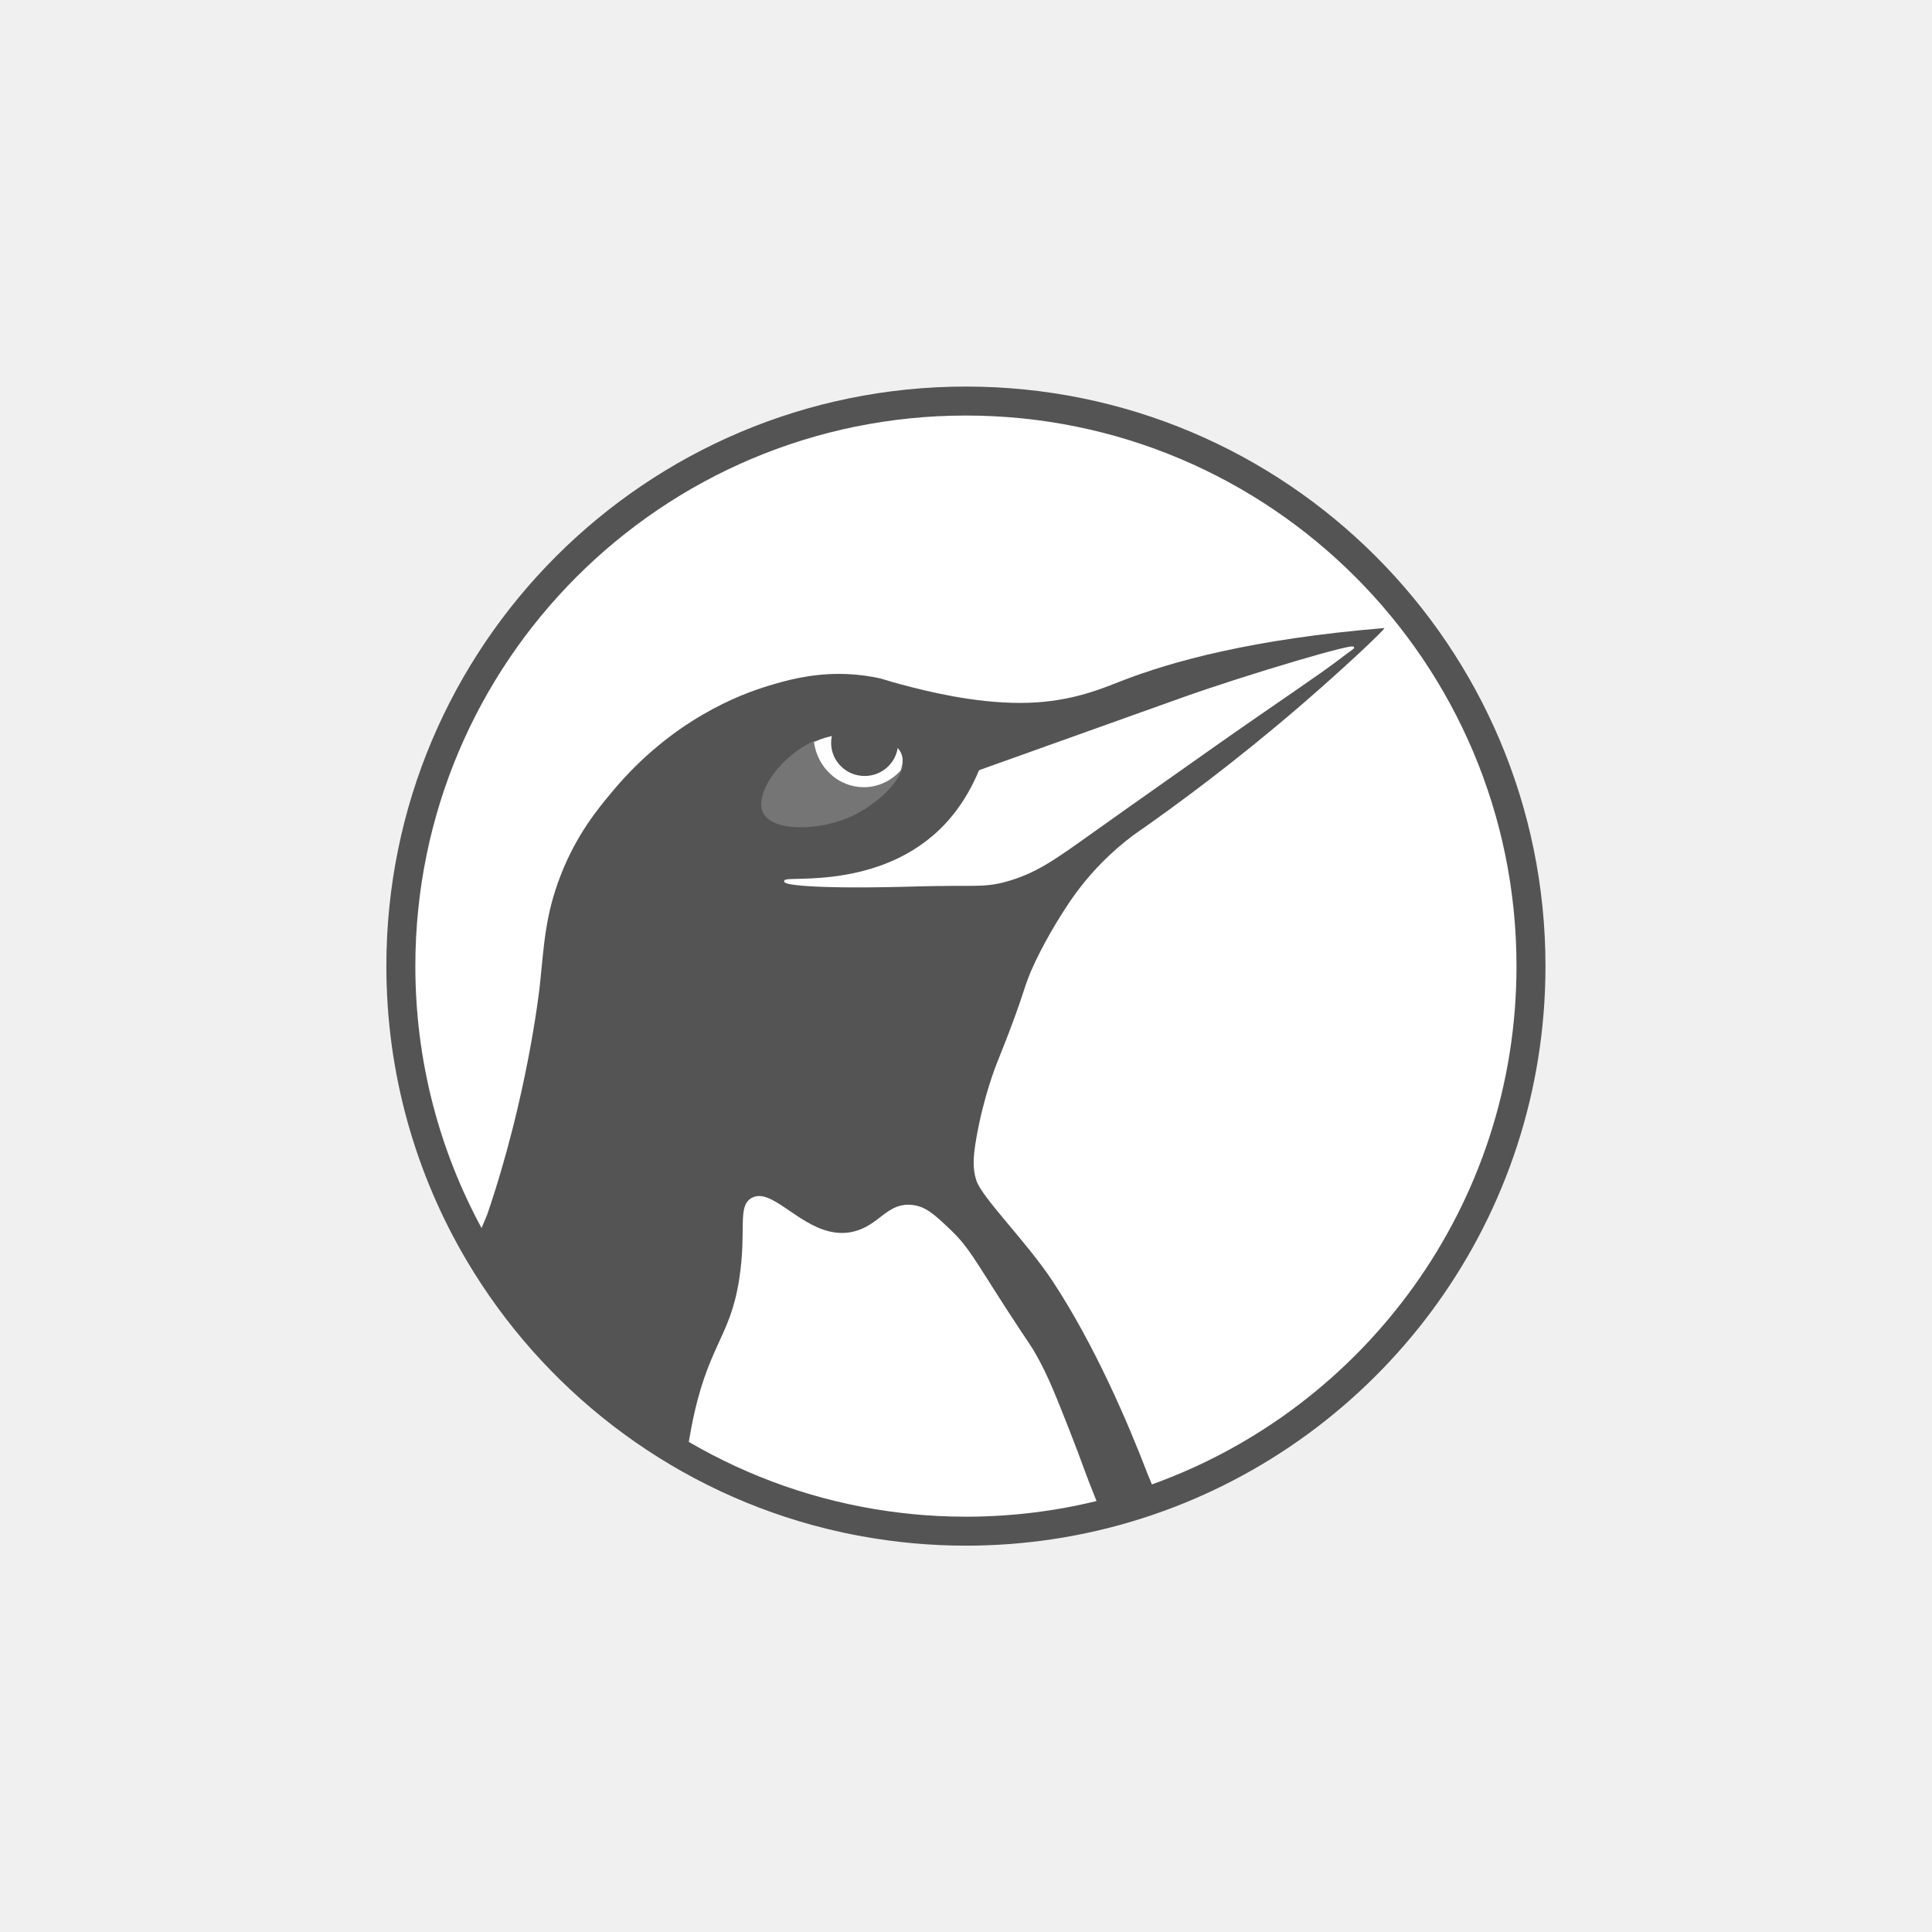
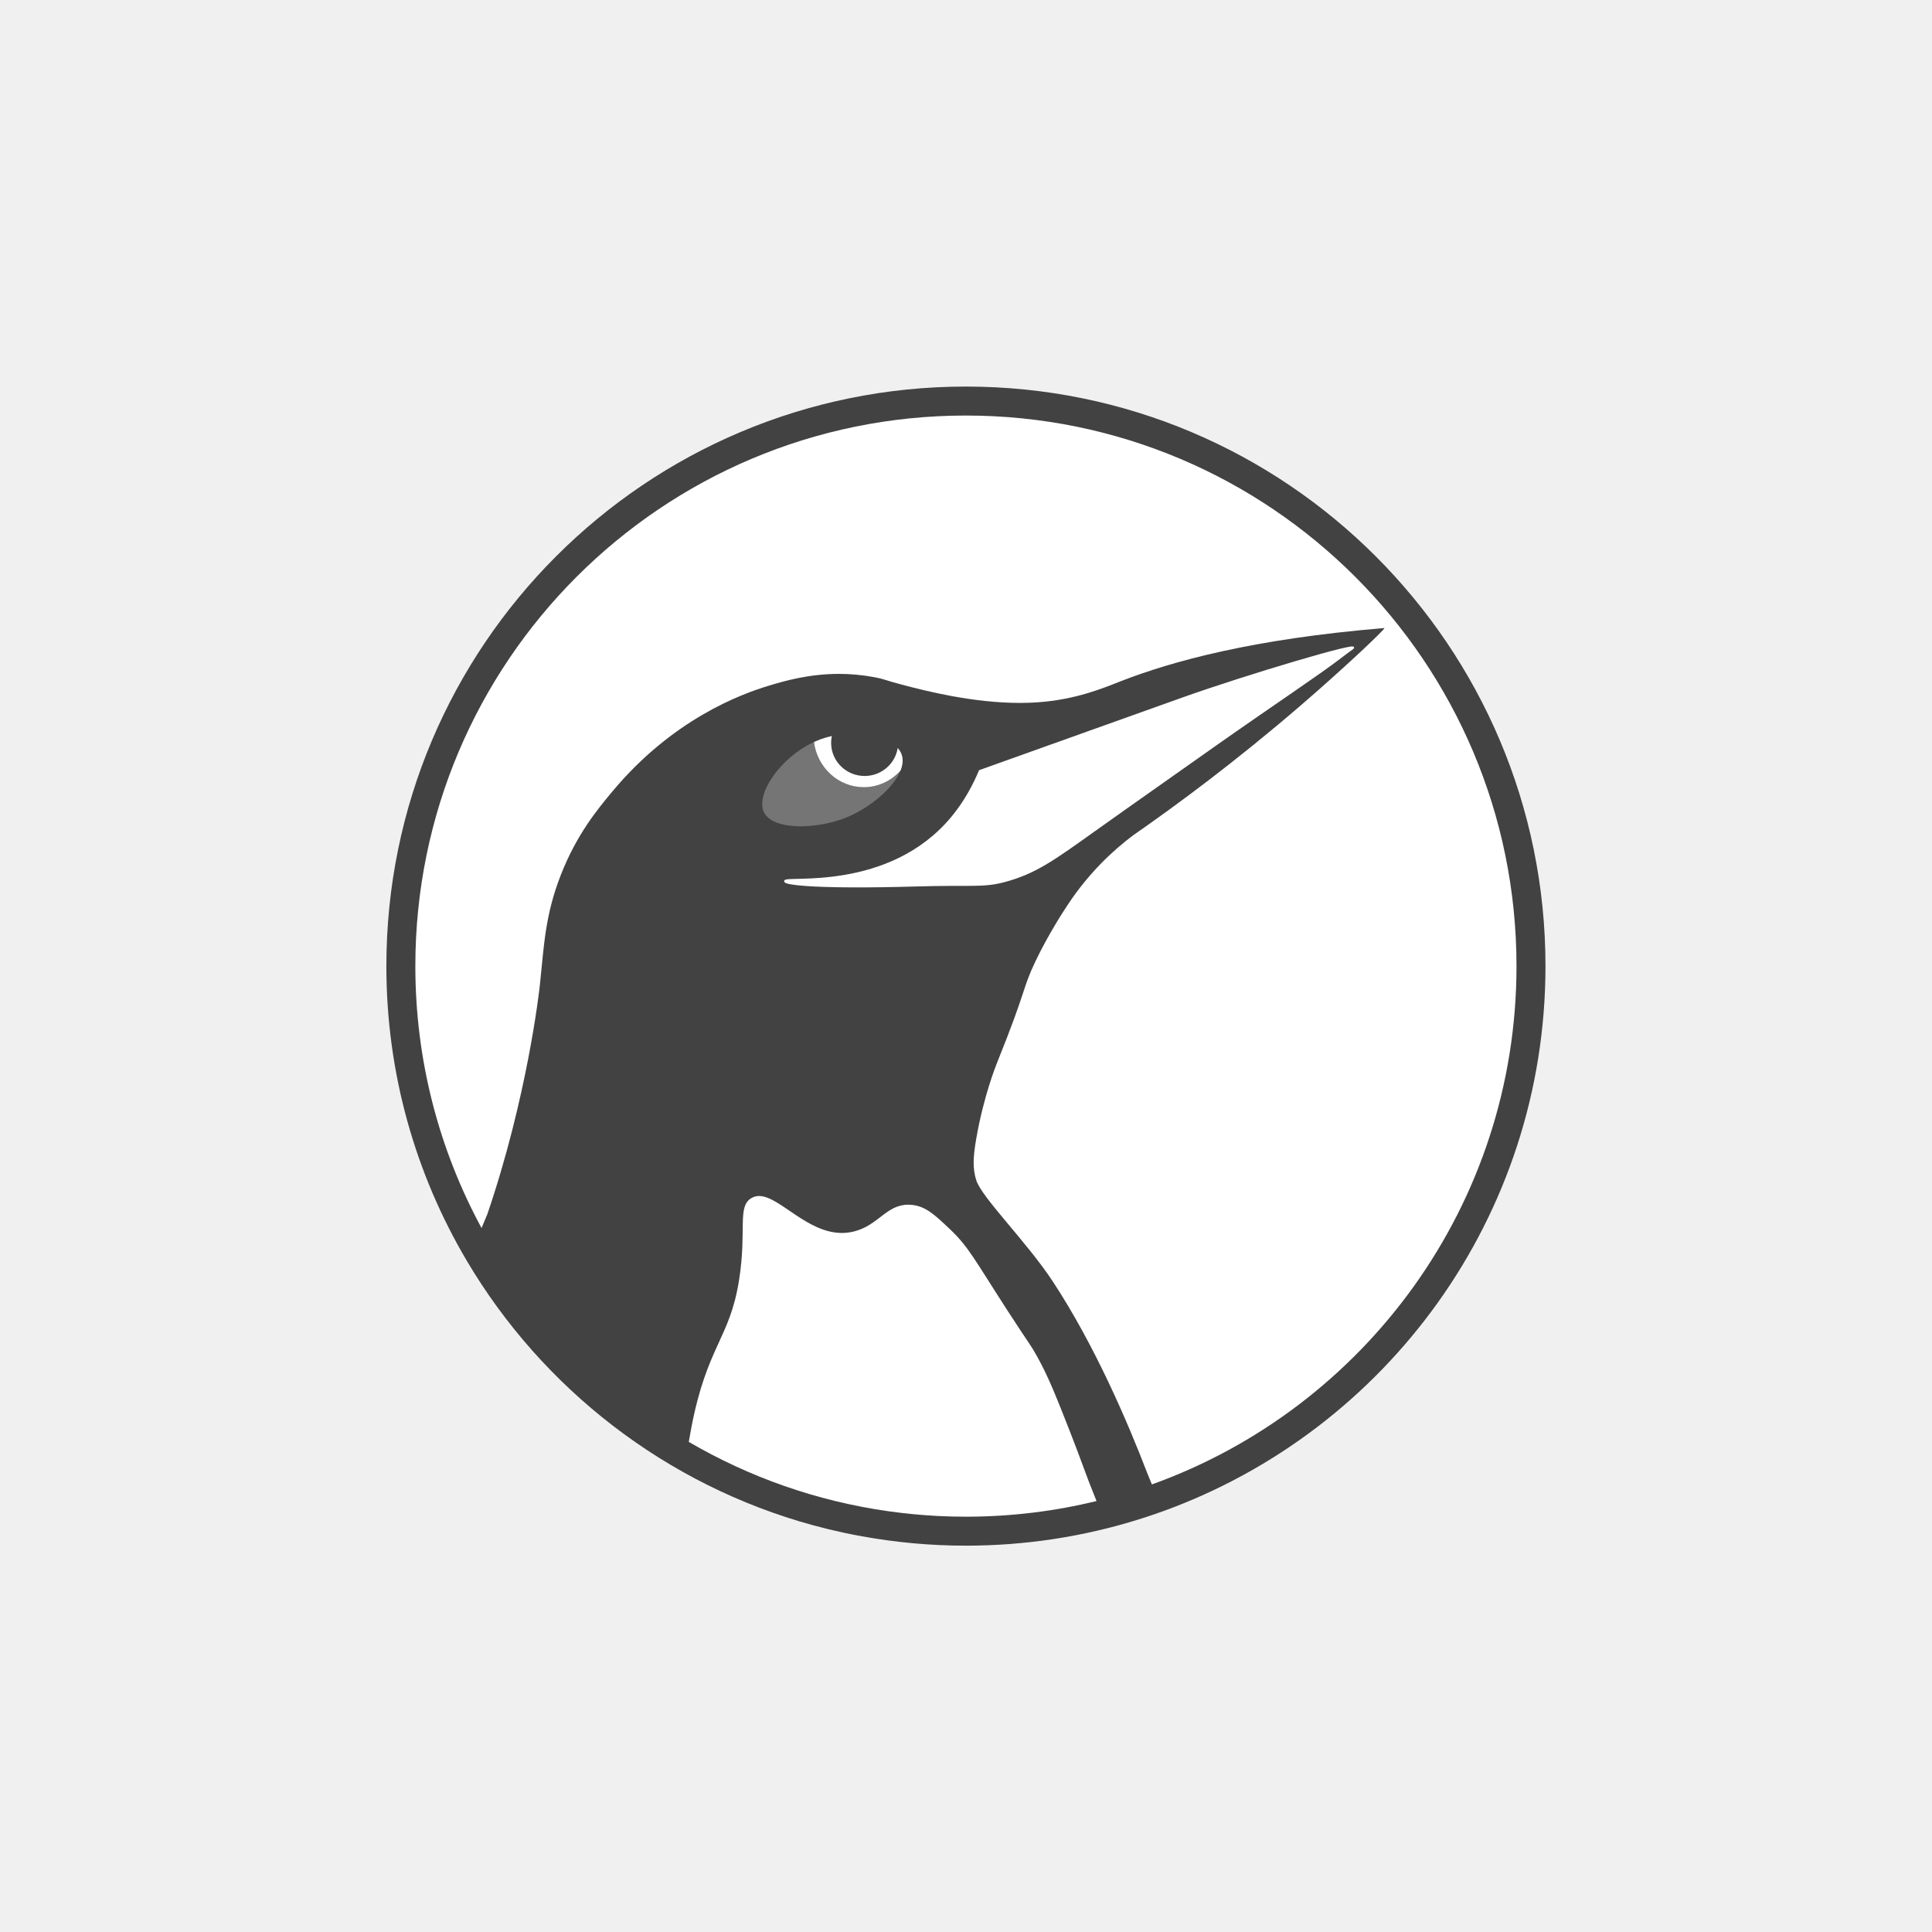
<svg xmlns="http://www.w3.org/2000/svg" width="100%" height="100%" viewBox="0 0 4167 4167" version="1.1" xml:space="preserve" style="fill-rule:evenodd;clip-rule:evenodd;stroke-miterlimit:10;">
  <rect id="Logo-Margin" x="0" y="0.42" width="4166.67" height="4166.67" style="fill:none;" />
  <g>
-     <path d="M2083.33,3303.94c-325.926,0 -632.342,-126.921 -862.806,-357.385c-230.463,-230.459 -357.385,-536.879 -357.385,-862.805c0,-325.926 126.922,-632.342 357.385,-862.806c230.464,-230.464 536.88,-357.385 862.806,-357.385c325.926,0 632.342,126.921 862.806,357.385c230.464,230.464 357.385,536.88 357.385,862.806c0,325.926 -126.921,632.346 -357.385,862.805c-230.464,230.464 -536.88,357.385 -862.806,357.385" style="fill:white;" />
-     <path d="M2083.33,833.753c-690.358,0 -1250,559.646 -1250,1250c0,231.846 63.159,448.9 173.154,635c163.28,276.238 429.796,484.213 746.48,570.788c22.125,6.045 44.491,11.5 67.087,16.345c12.992,2.788 26.083,5.3 39.221,7.68c72.704,13.179 147.554,20.187 224.058,20.187c32.059,0 63.825,-1.237 95.275,-3.621c30.188,-2.291 60.084,-5.637 89.634,-10.016c16.833,-2.5 33.529,-5.363 50.133,-8.525c65.292,-12.425 128.762,-29.975 190.029,-52.125c481.075,-173.946 824.929,-634.621 824.929,-1175.71c0,-690.354 -559.646,-1250 -1250,-1250Zm-1044.7,1814.95c-91.058,-168.004 -142.8,-360.425 -142.8,-564.954c0,-655.837 531.659,-1187.5 1187.5,-1187.5c655.838,0 1187.5,531.663 1187.5,1187.5c0,515.042 -327.946,953.392 -786.375,1117.9c-3.171,-7.717 -6.379,-15.442 -9.533,-23.15c-42.367,-110.508 -113.65,-276.908 -204.179,-414.562c-55.838,-84.913 -152.838,-180.571 -164.996,-218.025c-8.4,-25.884 -6.867,-51.3 0,-90.842c15.8,-91 42.604,-157.571 45,-163.521c66.096,-164.25 52.896,-155.771 82.496,-218.021c29.15,-61.291 64.958,-114.75 64.958,-114.75c18.342,-28.716 43.15,-62.191 76.233,-96.096c24.225,-24.829 48.125,-45 69.788,-61.22c95.025,-66.05 220.583,-158.905 361.108,-279.863c91.171,-78.475 182.667,-164.583 180.554,-167.012c-0.025,-0.03 -0.066,-0.042 -0.12,-0.042c-0.092,0 -0.213,0.033 -0.359,0.083c-283.933,23.509 -458.583,71.904 -568.412,114.792c-37.746,14.737 -96.559,39.721 -180,45.421c-12.363,0.846 -24.817,1.229 -37.242,1.229c-102.162,0 -203.121,-26.05 -247.75,-37.567c-44.675,-11.529 -42.108,-13.487 -67.5,-18.166c-26.533,-4.896 -51.633,-6.871 -75.054,-6.871c-64.379,0 -116.054,14.912 -149.938,25.037c-63.82,19.071 -209.104,73.834 -337.491,227.109c-34.029,40.62 -78.529,94.695 -112.5,181.687c-34.229,87.663 -36.221,153.579 -45,236.192c-1.613,15.225 -27.346,243.025 -113.429,495.4c-3.98,9.816 -8.146,19.766 -12.459,29.812Z" style="fill:rgb(84,84,84);" />
-     <path d="M1942.35,1661.92c-19.791,22.063 -47.945,35.921 -79.304,35.921c-54.983,0 -100.275,-42.421 -107.433,-97.4c-73.958,34.158 -126.917,113.75 -107.592,152.029c19.6,38.825 114.467,36.971 179.471,9.854c47.925,-20 99.558,-62.071 114.858,-100.404Z" style="fill:rgb(117,117,117);stroke:rgb(117,117,117);stroke-width:4.17px;" />
+     <path d="M2083.33,3302.86c-325.635,0 -631.778,-126.808 -862.036,-357.066c-230.258,-230.254 -357.066,-536.401 -357.066,-862.036c0,-325.636 126.808,-631.778 357.066,-862.037c230.258,-230.258 536.401,-357.066 862.036,-357.066c325.636,0 631.778,126.808 862.036,357.066c230.259,230.259 357.067,536.401 357.067,862.037c0,325.635 -126.808,631.782 -357.067,862.036c-230.258,230.258 -536.4,357.066 -862.036,357.066" style="fill:white;" />
+     <path d="M2083.33,833.753c-690.358,0 -1250,559.646 -1250,1250c0,231.846 63.159,448.9 173.154,635c163.28,276.238 429.796,484.213 746.48,570.788c22.125,6.045 44.491,11.5 67.087,16.345c12.992,2.788 26.083,5.3 39.221,7.68c72.704,13.179 147.554,20.187 224.058,20.187c32.059,0 63.825,-1.237 95.275,-3.621c30.188,-2.291 60.084,-5.637 89.634,-10.016c16.833,-2.5 33.529,-5.363 50.133,-8.525c65.292,-12.425 128.762,-29.975 190.029,-52.125c481.075,-173.946 824.929,-634.621 824.929,-1175.71c0,-690.354 -559.646,-1250 -1250,-1250Zm-1044.7,1814.95c-91.058,-168.004 -142.8,-360.425 -142.8,-564.954c0,-655.837 531.659,-1187.5 1187.5,-1187.5c655.838,0 1187.5,531.663 1187.5,1187.5c0,515.042 -327.946,953.392 -786.375,1117.9c-3.171,-7.717 -6.379,-15.442 -9.533,-23.15c-42.367,-110.508 -113.65,-276.908 -204.179,-414.562c-55.838,-84.913 -152.838,-180.571 -164.996,-218.025c-8.4,-25.884 -6.867,-51.3 0,-90.842c15.8,-91 42.604,-157.571 45,-163.521c66.096,-164.25 52.896,-155.771 82.496,-218.021c29.15,-61.291 64.958,-114.75 64.958,-114.75c18.342,-28.716 43.15,-62.191 76.233,-96.096c24.225,-24.829 48.125,-45 69.788,-61.22c95.025,-66.05 220.583,-158.905 361.108,-279.863c91.171,-78.475 182.667,-164.583 180.554,-167.012c-0.025,-0.03 -0.066,-0.042 -0.12,-0.042c-0.092,0 -0.213,0.033 -0.359,0.083c-283.933,23.509 -458.583,71.904 -568.412,114.792c-37.746,14.737 -96.559,39.721 -180,45.421c-12.363,0.846 -24.817,1.229 -37.242,1.229c-102.162,0 -203.121,-26.05 -247.75,-37.567c-44.675,-11.529 -42.108,-13.487 -67.5,-18.166c-26.533,-4.896 -51.633,-6.871 -75.054,-6.871c-64.379,0 -116.054,14.912 -149.938,25.037c-63.82,19.071 -209.104,73.834 -337.491,227.109c-34.029,40.62 -78.529,94.695 -112.5,181.687c-34.229,87.663 -36.221,153.579 -45,236.192c-1.613,15.225 -27.346,243.025 -113.429,495.4c-3.98,9.816 -8.146,19.766 -12.459,29.812Z" style="fill:rgb(66,66,66);" />
+     <path d="M1942.35,1661.92c-19.791,22.063 -47.945,35.921 -79.304,35.921c-54.983,0 -100.275,-42.421 -107.433,-97.4c-73.958,34.158 -126.917,113.75 -107.592,152.029c19.6,38.825 114.467,36.971 179.471,9.854c47.925,-20 99.558,-62.071 114.858,-100.404Z" style="fill:rgb(117,117,117);" />
    <path d="M1794.06,1587.92c-0.953,4.628 -1.469,9.411 -1.469,14.319c0,39.446 32.362,71.421 72.283,71.421l0.423,-0.001c35.902,-0.203 65.515,-26.295 70.906,-60.316l0.361,0.406c3.701,4.205 6.517,8.828 8.26,13.861c1.184,3.413 1.8,6.963 2,10.596c0.425,7.567 -1.225,15.558 -4.479,23.717c-19.633,21.89 -47.506,35.703 -78.57,35.918l-0.734,0.002c-54.979,0 -100.275,-42.42 -107.433,-97.4c0.775,-0.358 1.533,-0.741 2.312,-1.091c7.871,-3.509 15.967,-6.509 24.233,-8.879c3.917,-1.125 7.925,-2.121 12,-3l-0.093,0.447Z" style="fill:white;" />
    <path d="M1637.72,2579.59c43.797,0.666 102.683,79.468 177.822,79.692l1.111,-0.002c8.532,-0.063 17.272,-1.144 26.223,-3.471c51.787,-13.471 69.178,-57.5 115.943,-57.471l1.165,0.01c2.345,0.038 4.761,0.186 7.258,0.452c29.567,3.154 48.559,21.117 81.48,52.254c40.604,38.405 53.241,65.775 124.37,175.775c49.667,76.809 49.105,72.113 64.325,99.763c23.684,42.996 38.98,81.508 68.621,156.767c29.029,73.716 33.075,90.462 58.979,154.166c-88.893,21.644 -181.675,33.36 -277.139,33.721l-4.548,0.008c-9.063,0 -18.092,-0.137 -27.104,-0.341c-2.563,-0.059 -5.121,-0.134 -7.679,-0.204c-7.321,-0.213 -14.625,-0.488 -21.917,-0.834c-1.904,-0.091 -3.817,-0.15 -5.721,-0.25c-8.242,-0.429 -16.454,-0.962 -24.646,-1.562c-3.712,-0.267 -7.412,-0.575 -11.116,-0.879c-4.734,-0.392 -9.459,-0.813 -14.18,-1.259c-17.45,-1.637 -34.783,-3.662 -52.008,-6.05c-0.929,-0.129 -1.862,-0.258 -2.792,-0.387c-155.183,-21.871 -300.708,-73.767 -430.57,-149.563c1.604,-9.721 3.458,-20.096 5.616,-31.316c34.071,-176.805 82.842,-190.588 102.925,-318.288c16.771,-106.617 -4.296,-156.879 25.734,-175.775c5.449,-3.429 11.181,-4.945 17.202,-4.96l0.646,0.004Z" style="fill:white;" />
    <path d="M2358.46,1792.44c0,0 87.842,-62.667 261.804,-185.071c129.396,-91.046 224.455,-153.8 270.83,-189.583c8.65,-6.675 17.445,-13.159 26.304,-19.55c20.508,-14.796 -226.942,58.333 -366.717,108.208c-145.446,51.904 -292.033,104.3 -437.433,156.346c-12.263,29.275 -31.042,65.837 -59.996,100.642c-135.667,163.066 -360.3,125.97 -359.992,137.237c0.175,6.458 73.971,15.308 284.992,9.146c115.167,-3.363 141.608,3.033 187.496,-9.146c66.587,-17.679 106.262,-46.558 192.712,-108.229Z" style="fill:white;stroke:white;stroke-width:4.17px;" />
  </g>
</svg>
